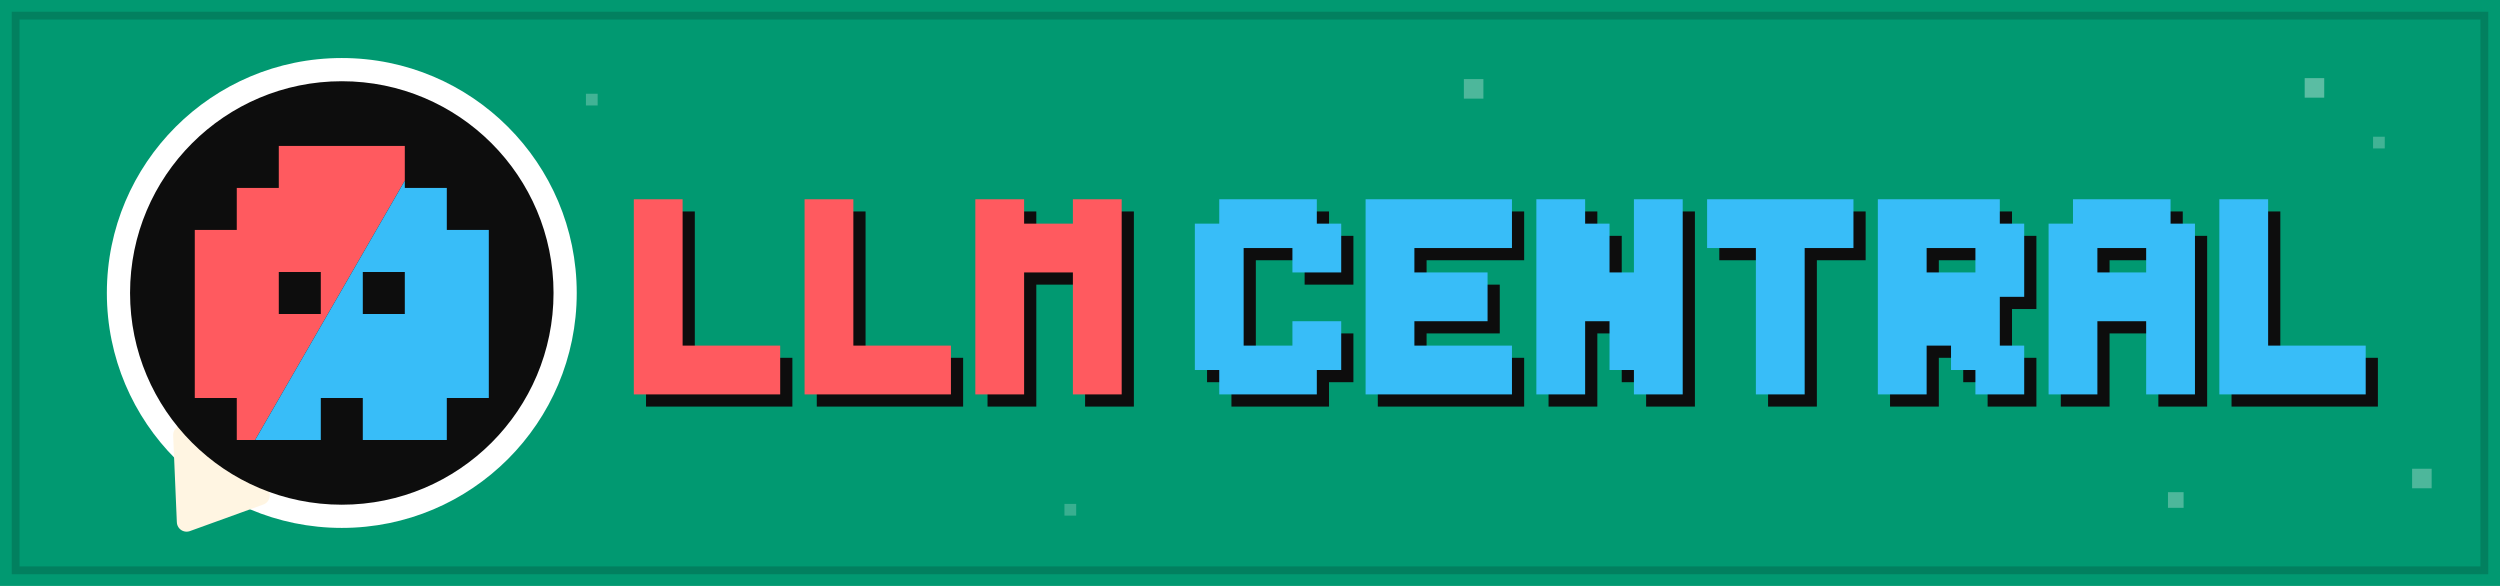
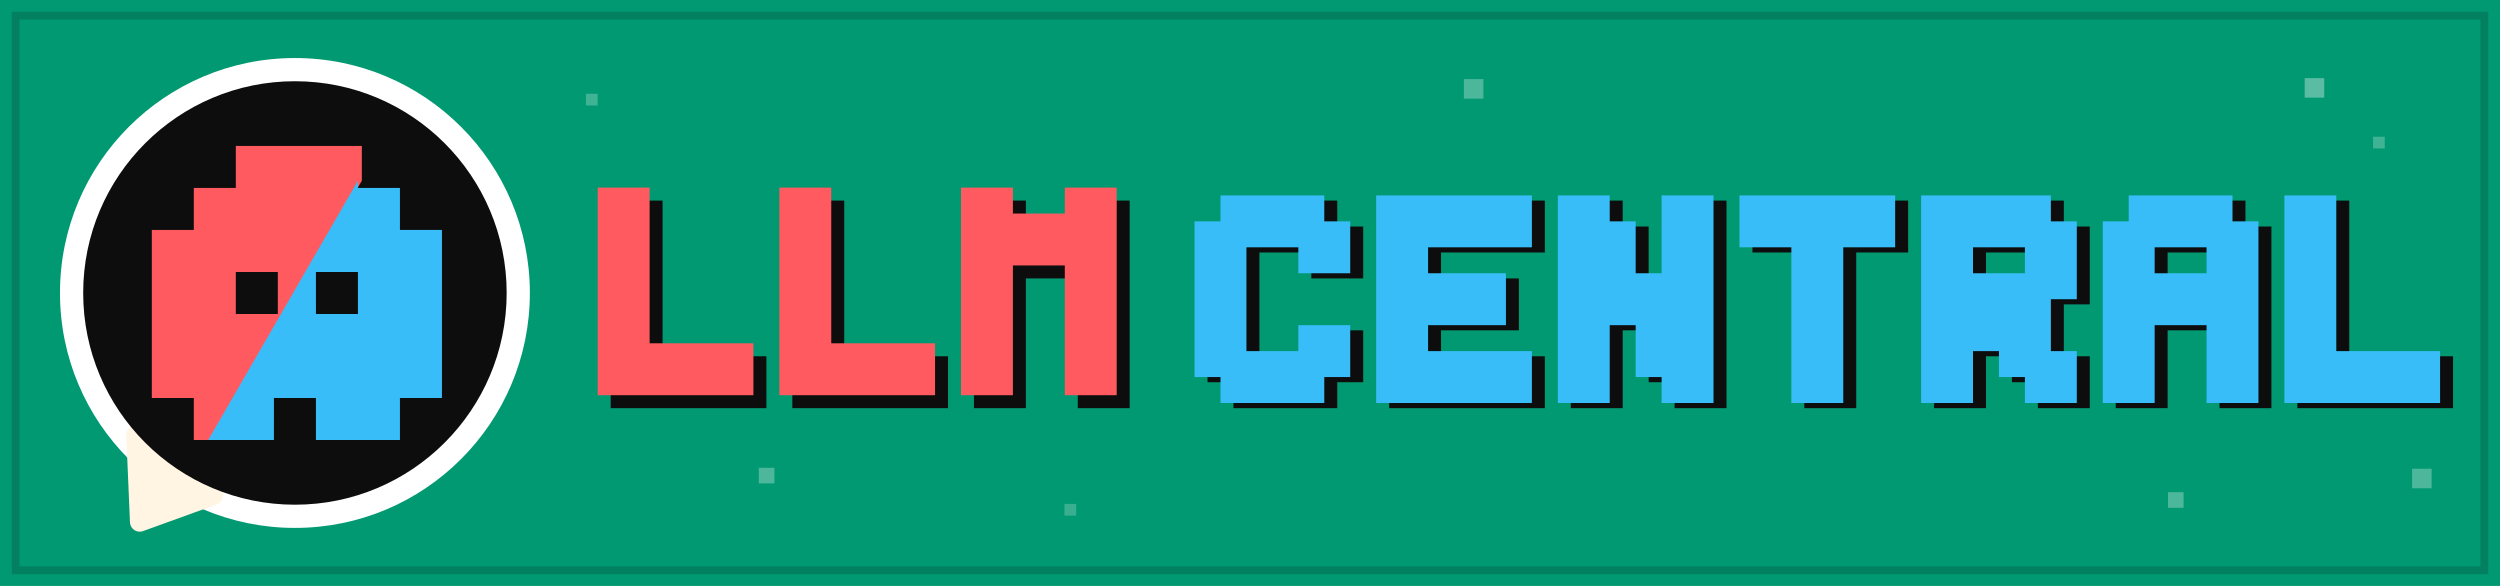
- <svg xmlns="http://www.w3.org/2000/svg" version="1.1" width="1280" height="300" viewBox="-128 362 1280 300">
+ <svg xmlns="http://www.w3.org/2000/svg" version="1.1" width="1280" height="300" viewBox="0 0 1280 300">
  <defs>
</defs>
-   <g data-editor-group="true" transform="matrix(1 0 0 1 512 512)">
+   <g data-editor-group="true" transform="matrix(1 0 0 1 640 150)">
    <g style="">
      <rect style="fill: rgb(1,153,113)" x="-640" y="-150" width="1280" height="300" />
      <rect style="stroke: rgb(2,128,95); stroke-width: 4; fill: none" x="-632" y="-142" width="1264" height="284" />
      <rect style="fill: rgb(255,255,255); opacity: 0.35" x="540" y="-110" width="10" height="10" />
      <rect style="fill: rgb(255,255,255); opacity: 0.25" x="575" y="-80" width="6" height="6" />
      <rect style="fill: rgb(255,255,255); opacity: 0.3" x="470" y="102" width="8" height="8" />
      <rect style="fill: rgb(255,255,255); opacity: 0.25" x="-340" y="-102" width="6" height="6" />
      <rect style="fill: rgb(255,255,255); opacity: 0.3" x="595" y="90" width="10" height="10" />
      <rect style="fill: rgb(255,255,255); opacity: 0.22" x="-95" y="108" width="6" height="6" />
-       <circle style="fill: rgb(255,255,255)" cx="-465" cy="0" r="120.29" />
-       <path style="stroke: rgb(255,245,226); stroke-width: 10; stroke-linecap: round; stroke-linejoin: round; fill: rgb(255,245,226)" stroke-linecap="round" d="M-506.868 103.612L-546.351 72.71-544.459 117.213Z" />
-       <circle style="fill: rgb(13,13,13)" cx="-465" cy="0" r="108.41" />
-       <path style="fill: rgb(255,90,95); fill-rule: evenodd" stroke-linecap="round" d="M-540.274-32.26L-540.274 53.768-518.767 53.768-518.767 75.275-509.39 75.275-432.739-57.484-432.739-75.274-497.26-75.274-497.26-53.767-518.767-53.767-518.776-32.26ZM-497.26-10.745L-475.753-10.753-475.753 10.754-497.26 10.754Z" />
-       <path style="fill: rgb(56,189,248); fill-rule: evenodd" stroke-linecap="round" d="M-475.753 75.275L-475.745 53.768-454.247 53.768-454.247 75.275-411.233 75.275-411.233 53.768-389.726 53.768-389.726-32.26-411.233-32.26-411.233-53.767-432.731-53.767-432.74-57.484-509.39 75.275ZM-454.238 10.754L-454.247-10.753-432.74-10.753-432.74 10.754Z" />
-       <path style="fill: rgb(13,13,13)" stroke-linecap="round" d="M-309.235-41.735L-284.257-41.735-284.257-29.246-309.235-29.246ZM-309.235-29.246L-284.257-29.246-284.257-16.757-309.235-16.757ZM-309.235-16.757L-284.257-16.757-284.257-4.268-309.235-4.268ZM-309.235-4.268L-284.257-4.268-284.257 8.221-309.235 8.221ZM-309.235 8.221L-284.257 8.221-284.257 20.71-309.235 20.71ZM-309.235 20.71L-284.257 20.71-284.257 33.199-309.235 33.199ZM-309.235 33.199L-234.301 33.199-234.301 45.688-309.235 45.688ZM-309.235 45.688L-234.301 45.688-234.301 58.177-309.235 58.177ZM-221.812-41.735L-196.834-41.735-196.834-29.246-221.812-29.246ZM-221.812-29.246L-196.834-29.246-196.834-16.757-221.812-16.757ZM-221.812-16.757L-196.834-16.757-196.834-4.268-221.812-4.268ZM-221.812-4.268L-196.834-4.268-196.834 8.221-221.812 8.221ZM-221.812 8.221L-196.834 8.221-196.834 20.71-221.812 20.71ZM-221.812 20.71L-196.834 20.71-196.834 33.199-221.812 33.199ZM-221.812 33.199L-146.878 33.199-146.878 45.688-221.812 45.688ZM-221.812 45.688L-146.878 45.688-146.878 58.177-221.812 58.177ZM-134.389-41.735L-109.411-41.735-109.411-29.246-134.389-29.246ZM-84.433-41.735L-59.455-41.735-59.455-29.246-84.433-29.246ZM-134.389-29.246L-59.455-29.246-59.455-16.757-134.389-16.757ZM-134.389-16.757L-59.455-16.757-59.455-4.268-134.389-4.268ZM-134.389-4.268L-109.411-4.268-109.411 8.221-134.389 8.221ZM-84.433-4.268L-59.455-4.268-59.455 8.221-84.433 8.221ZM-134.389 8.221L-109.411 8.221-109.411 20.71-134.389 20.71ZM-84.433 8.221L-59.455 8.221-59.455 20.71-84.433 20.71ZM-134.389 20.71L-109.411 20.71-109.411 33.199-134.389 33.199ZM-84.433 20.71L-59.455 20.71-59.455 33.199-84.433 33.199ZM-134.389 33.199L-109.411 33.199-109.411 45.688-134.389 45.688ZM-84.433 33.199L-59.455 33.199-59.455 45.688-84.433 45.688ZM-134.389 45.688L-109.411 45.688-109.411 58.177-134.389 58.177ZM-84.433 45.688L-59.455 45.688-59.455 58.177-84.433 58.177Z" />
-       <path style="fill: rgb(13,13,13)" stroke-linecap="round" d="M-9.501-41.735L40.456-41.735 40.456-29.246-9.501-29.246ZM-21.989-29.246L52.944-29.246 52.944-16.757-21.989-16.757ZM-21.989-16.757L2.989-16.757 2.989-4.268-21.989-4.268ZM27.966-16.757L52.944-16.757 52.944-4.268 27.966-4.268ZM-21.989-4.268L2.989-4.268 2.989 8.221-21.989 8.221ZM-21.989 8.221L2.989 8.221 2.989 20.71-21.989 20.71ZM-21.989 20.71L2.989 20.71 2.989 33.199-21.989 33.199ZM27.966 20.71L52.944 20.71 52.944 33.199 27.966 33.199ZM-21.989 33.199L52.944 33.199 52.944 45.688-21.989 45.688ZM-9.501 45.688L40.456 45.688 40.456 58.177-9.501 58.177ZM65.433-41.735L140.368-41.735 140.368-29.246 65.433-29.246ZM65.433-29.246L140.368-29.246 140.368-16.757 65.433-16.757ZM65.433-16.757L90.412-16.757 90.412-4.268 65.433-4.268ZM65.433-4.268L127.879-4.268 127.879 8.221 65.433 8.221ZM65.433 8.221L127.879 8.221 127.879 20.71 65.433 20.71ZM65.433 20.71L90.412 20.71 90.412 33.199 65.433 33.199ZM65.433 33.199L140.368 33.199 140.368 45.688 65.433 45.688ZM65.433 45.688L140.368 45.688 140.368 58.177 65.433 58.177ZM152.857-41.735L177.834-41.735 177.834-29.246 152.857-29.246ZM202.812-41.735L227.791-41.735 227.791-29.246 202.812-29.246ZM152.857-29.246L190.323-29.246 190.323-16.757 152.857-16.757ZM202.812-29.246L227.791-29.246 227.791-16.757 202.812-16.757ZM152.857-16.757L190.323-16.757 190.323-4.268 152.857-4.268ZM202.812-16.757L227.791-16.757 227.791-4.268 202.812-4.268ZM152.857-4.268L227.791-4.268 227.791 8.221 152.857 8.221ZM152.857 8.221L227.791 8.221 227.791 20.71 152.857 20.71ZM152.857 20.71L177.834 20.71 177.834 33.199 152.857 33.199ZM190.323 20.71L227.791 20.71 227.791 33.199 190.323 33.199ZM152.857 33.199L177.834 33.199 177.834 45.688 152.857 45.688ZM190.323 33.199L227.791 33.199 227.791 45.688 190.323 45.688ZM152.857 45.688L177.834 45.688 177.834 58.177 152.857 58.177ZM202.812 45.688L227.791 45.688 227.791 58.177 202.812 58.177ZM240.28-41.735L315.214-41.735 315.214-29.246 240.28-29.246ZM240.28-29.246L315.214-29.246 315.214-16.757 240.28-16.757ZM265.257-16.757L290.236-16.757 290.236-4.268 265.257-4.268ZM265.257-4.268L290.236-4.268 290.236 8.221 265.257 8.221ZM265.257 8.221L290.236 8.221 290.236 20.71 265.257 20.71ZM265.257 20.71L290.236 20.71 290.236 33.199 265.257 33.199ZM265.257 33.199L290.236 33.199 290.236 45.688 265.257 45.688ZM265.257 45.688L290.236 45.688 290.236 58.177 265.257 58.177ZM327.702-41.735L390.147-41.735 390.147-29.246 327.702-29.246ZM327.702-29.246L402.637-29.246 402.637-16.757 327.702-16.757ZM327.702-16.757L352.68-16.757 352.68-4.268 327.702-4.268ZM377.659-16.757L402.637-16.757 402.637-4.268 377.659-4.268ZM327.702-4.268L402.637-4.268 402.637 8.221 327.702 8.221ZM327.702 8.221L390.147 8.221 390.147 20.71 327.702 20.71ZM327.702 20.71L390.147 20.71 390.147 33.199 327.702 33.199ZM327.702 33.199L352.68 33.199 352.68 45.688 327.702 45.688ZM365.17 33.199L402.637 33.199 402.637 45.688 365.17 45.688ZM327.702 45.688L352.68 45.688 352.68 58.177 327.702 58.177ZM377.659 45.688L402.637 45.688 402.637 58.177 377.659 58.177ZM427.615-41.735L477.57-41.735 477.57-29.246 427.615-29.246ZM415.125-29.246L490.06-29.246 490.06-16.757 415.125-16.757ZM415.125-16.757L440.103-16.757 440.103-4.268 415.125-4.268ZM465.082-16.757L490.06-16.757 490.06-4.268 465.082-4.268ZM415.125-4.268L490.06-4.268 490.06 8.221 415.125 8.221ZM415.125 8.221L490.06 8.221 490.06 20.71 415.125 20.71ZM415.125 20.71L440.103 20.71 440.103 33.199 415.125 33.199ZM465.082 20.71L490.06 20.71 490.06 33.199 465.082 33.199ZM415.125 33.199L440.103 33.199 440.103 45.688 415.125 45.688ZM465.082 33.199L490.06 33.199 490.06 45.688 465.082 45.688ZM415.125 45.688L440.103 45.688 440.103 58.177 415.125 58.177ZM465.082 45.688L490.06 45.688 490.06 58.177 465.082 58.177ZM502.548-41.735L527.527-41.735 527.527-29.246 502.548-29.246ZM502.548-29.246L527.527-29.246 527.527-16.757 502.548-16.757ZM502.548-16.757L527.527-16.757 527.527-4.268 502.548-4.268ZM502.548-4.268L527.527-4.268 527.527 8.221 502.548 8.221ZM502.548 8.221L527.527 8.221 527.527 20.71 502.548 20.71ZM502.548 20.71L527.527 20.71 527.527 33.199 502.548 33.199ZM502.548 33.199L577.482 33.199 577.482 45.688 502.548 45.688ZM502.548 45.688L577.482 45.688 577.482 58.177 502.548 58.177Z" />
-       <path style="fill: rgb(255,90,95)" stroke-linecap="round" d="M-315.48-47.98L-290.502-47.98-290.502-35.491-315.48-35.491ZM-315.48-35.491L-290.502-35.491-290.502-23.002-315.48-23.002ZM-315.48-23.002L-290.502-23.002-290.502-10.513-315.48-10.513ZM-315.48-10.513L-290.502-10.513-290.502 1.976-315.48 1.976ZM-315.48 1.976L-290.502 1.976-290.502 14.465-315.48 14.465ZM-315.48 14.465L-290.502 14.465-290.502 26.954-315.48 26.954ZM-315.48 26.954L-240.546 26.954-240.546 39.443-315.48 39.443ZM-315.48 39.443L-240.546 39.443-240.546 51.932-315.48 51.932ZM-228.057-47.98L-203.079-47.98-203.079-35.491-228.057-35.491ZM-228.057-35.491L-203.079-35.491-203.079-23.002-228.057-23.002ZM-228.057-23.002L-203.079-23.002-203.079-10.513-228.057-10.513ZM-228.057-10.513L-203.079-10.513-203.079 1.976-228.057 1.976ZM-228.057 1.976L-203.079 1.976-203.079 14.465-228.057 14.465ZM-228.057 14.465L-203.079 14.465-203.079 26.954-228.057 26.954ZM-228.057 26.954L-153.123 26.954-153.123 39.443-228.057 39.443ZM-228.057 39.443L-153.123 39.443-153.123 51.932-228.057 51.932ZM-140.634-47.98L-115.656-47.98-115.656-35.491-140.634-35.491ZM-90.678-47.98L-65.7-47.98-65.7-35.491-90.678-35.491ZM-140.634-35.491L-65.7-35.491-65.7-23.002-140.634-23.002ZM-140.634-23.002L-65.7-23.002-65.7-10.513-140.634-10.513ZM-140.634-10.513L-115.656-10.513-115.656 1.976-140.634 1.976ZM-90.678-10.513L-65.7-10.513-65.7 1.976-90.678 1.976ZM-140.634 1.976L-115.656 1.976-115.656 14.465-140.634 14.465ZM-90.678 1.976L-65.7 1.976-65.7 14.465-90.678 14.465ZM-140.634 14.465L-115.656 14.465-115.656 26.954-140.634 26.954ZM-90.678 14.465L-65.7 14.465-65.7 26.954-90.678 26.954ZM-140.634 26.954L-115.656 26.954-115.656 39.443-140.634 39.443ZM-90.678 26.954L-65.7 26.954-65.7 39.443-90.678 39.443ZM-140.634 39.443L-115.656 39.443-115.656 51.932-140.634 51.932ZM-90.678 39.443L-65.7 39.443-65.7 51.932-90.678 51.932Z" />
-       <path style="fill: rgb(56,189,248)" stroke-linecap="round" d="M-15.745-47.98L34.211-47.98 34.211-35.491-15.745-35.491ZM-28.234-35.491L46.7-35.491 46.7-23.002-28.234-23.002ZM-28.234-23.002L-3.256-23.002-3.256-10.513-28.234-10.513ZM21.722-23.002L46.7-23.002 46.7-10.513 21.722-10.513ZM-28.234-10.513L-3.256-10.513-3.256 1.976-28.234 1.976ZM-28.234 1.976L-3.256 1.976-3.256 14.465-28.234 14.465ZM-28.234 14.465L-3.256 14.465-3.256 26.954-28.234 26.954ZM21.722 14.465L46.7 14.465 46.7 26.954 21.722 26.954ZM-28.234 26.954L46.7 26.954 46.7 39.443-28.234 39.443ZM-15.745 39.443L34.211 39.443 34.211 51.932-15.745 51.932ZM59.189-47.98L134.123-47.98 134.123-35.491 59.189-35.491ZM59.189-35.491L134.123-35.491 134.123-23.002 59.189-23.002ZM59.189-23.002L84.167-23.002 84.167-10.513 59.189-10.513ZM59.189-10.513L121.634-10.513 121.634 1.976 59.189 1.976ZM59.189 1.976L121.634 1.976 121.634 14.465 59.189 14.465ZM59.189 14.465L84.167 14.465 84.167 26.954 59.189 26.954ZM59.189 26.954L134.123 26.954 134.123 39.443 59.189 39.443ZM59.189 39.443L134.123 39.443 134.123 51.932 59.189 51.932ZM146.612-47.98L171.59-47.98 171.59-35.491 146.612-35.491ZM196.568-47.98L221.546-47.98 221.546-35.491 196.568-35.491ZM146.612-35.491L184.079-35.491 184.079-23.002 146.612-23.002ZM196.568-35.491L221.546-35.491 221.546-23.002 196.568-23.002ZM146.612-23.002L184.079-23.002 184.079-10.513 146.612-10.513ZM196.568-23.002L221.546-23.002 221.546-10.513 196.568-10.513ZM146.612-10.513L221.546-10.513 221.546 1.976 146.612 1.976ZM146.612 1.976L221.546 1.976 221.546 14.465 146.612 14.465ZM146.612 14.465L171.59 14.465 171.59 26.954 146.612 26.954ZM184.079 14.465L221.546 14.465 221.546 26.954 184.079 26.954ZM146.612 26.954L171.59 26.954 171.59 39.443 146.612 39.443ZM184.079 26.954L221.546 26.954 221.546 39.443 184.079 39.443ZM146.612 39.443L171.59 39.443 171.59 51.932 146.612 51.932ZM196.568 39.443L221.546 39.443 221.546 51.932 196.568 51.932ZM234.035-47.98L308.969-47.98 308.969-35.491 234.035-35.491ZM234.035-35.491L308.969-35.491 308.969-23.002 234.035-23.002ZM259.013-23.002L283.991-23.002 283.991-10.513 259.013-10.513ZM259.013-10.513L283.991-10.513 283.991 1.976 259.013 1.976ZM259.013 1.976L283.991 1.976 283.991 14.465 259.013 14.465ZM259.013 14.465L283.991 14.465 283.991 26.954 259.013 26.954ZM259.013 26.954L283.991 26.954 283.991 39.443 259.013 39.443ZM259.013 39.443L283.991 39.443 283.991 51.932 259.013 51.932ZM321.458-47.98L383.903-47.98 383.903-35.491 321.458-35.491ZM321.458-35.491L396.392-35.491 396.392-23.002 321.458-23.002ZM321.458-23.002L346.436-23.002 346.436-10.513 321.458-10.513ZM371.414-23.002L396.392-23.002 396.392-10.513 371.414-10.513ZM321.458-10.513L396.392-10.513 396.392 1.976 321.458 1.976ZM321.458 1.976L383.903 1.976 383.903 14.465 321.458 14.465ZM321.458 14.465L383.903 14.465 383.903 26.954 321.458 26.954ZM321.458 26.954L346.436 26.954 346.436 39.443 321.458 39.443ZM358.925 26.954L396.392 26.954 396.392 39.443 358.925 39.443ZM321.458 39.443L346.436 39.443 346.436 51.932 321.458 51.932ZM371.414 39.443L396.392 39.443 396.392 51.932 371.414 51.932ZM421.37-47.98L471.326-47.98 471.326-35.491 421.37-35.491ZM408.881-35.491L483.815-35.491 483.815-23.002 408.881-23.002ZM408.881-23.002L433.859-23.002 433.859-10.513 408.881-10.513ZM458.837-23.002L483.815-23.002 483.815-10.513 458.837-10.513ZM408.881-10.513L483.815-10.513 483.815 1.976 408.881 1.976ZM408.881 1.976L483.815 1.976 483.815 14.465 408.881 14.465ZM408.881 14.465L433.859 14.465 433.859 26.954 408.881 26.954ZM458.837 14.465L483.815 14.465 483.815 26.954 458.837 26.954ZM408.881 26.954L433.859 26.954 433.859 39.443 408.881 39.443ZM458.837 26.954L483.815 26.954 483.815 39.443 458.837 39.443ZM408.881 39.443L433.859 39.443 433.859 51.932 408.881 51.932ZM458.837 39.443L483.815 39.443 483.815 51.932 458.837 51.932ZM496.304-47.98L521.282-47.98 521.282-35.491 496.304-35.491ZM496.304-35.491L521.282-35.491 521.282-23.002 496.304-23.002ZM496.304-23.002L521.282-23.002 521.282-10.513 496.304-10.513ZM496.304-10.513L521.282-10.513 521.282 1.976 496.304 1.976ZM496.304 1.976L521.282 1.976 521.282 14.465 496.304 14.465ZM496.304 14.465L521.282 14.465 521.282 26.954 496.304 26.954ZM496.304 26.954L571.238 26.954 571.238 39.443 496.304 39.443ZM496.304 39.443L571.238 39.443 571.238 51.932 496.304 51.932Z" />
+       <circle style="fill: rgb(255,255,255)" cx="-489" cy="0" r="120.29" />
+       <path style="stroke: rgb(255,245,226); stroke-width: 10; stroke-linecap: round; stroke-linejoin: round; fill: rgb(255,245,226)" stroke-linecap="round" d="M-530.868 103.612L-570.351 72.71-568.459 117.213Z" />
+       <circle style="fill: rgb(13,13,13)" cx="-489" cy="0" r="108.41" />
+       <path style="stroke-linecap: round; fill: rgb(255,90,95); fill-rule: evenodd" stroke-linecap="round" d="M-562.274-32.26L-562.274 53.768-540.767 53.768-540.767 75.275-531.39 75.275-454.739-57.484-454.739-75.274-519.26-75.274-519.26-53.767-540.767-53.767-540.776-32.26ZM-519.26-10.745L-497.753-10.753-497.753 10.754-519.26 10.754Z" />
+       <path style="stroke-linecap: round; fill: rgb(56,189,248); fill-rule: evenodd" stroke-linecap="round" d="M-499.753 75.275L-499.745 53.768-478.247 53.768-478.247 75.275-435.233 75.275-435.233 53.768-413.726 53.768-413.726-32.26-435.233-32.26-435.233-53.767-456.731-53.767-456.74-57.484-533.39 75.275ZM-478.238 10.754L-478.247-10.753-456.74-10.753-456.74 10.754Z" />
+       <g transform="translate(0 -4)">
+         <path style="stroke-linecap: round; fill: rgb(13,13,13)" stroke-linecap="round" d="M-327.325-43.305L-300.754-43.305-300.754-30.019-327.325-30.019ZM-327.325-30.019L-300.754-30.019-300.754-16.733-327.325-16.733ZM-327.325-16.733L-300.754-16.733-300.754-3.447-327.325-3.447ZM-327.325-3.447L-300.754-3.447-300.754 9.838-327.325 9.838ZM-327.325 9.838L-300.754 9.838-300.754 23.124-327.325 23.124ZM-327.325 23.124L-300.754 23.124-300.754 36.41-327.325 36.41ZM-327.325 36.41L-247.611 36.41-247.611 49.696-327.325 49.696ZM-327.325 49.696L-247.611 49.696-247.611 62.981-327.325 62.981ZM-234.325-43.305L-207.753-43.305-207.753-30.019-234.325-30.019ZM-234.325-30.019L-207.753-30.019-207.753-16.733-234.325-16.733ZM-234.325-16.733L-207.753-16.733-207.753-3.447-234.325-3.447ZM-234.325-3.447L-207.753-3.447-207.753 9.838-234.325 9.838ZM-234.325 9.838L-207.753 9.838-207.753 23.124-234.325 23.124ZM-234.325 23.124L-207.753 23.124-207.753 36.41-234.325 36.41ZM-234.325 36.41L-154.61 36.41-154.61 49.696-234.325 49.696ZM-234.325 49.696L-154.61 49.696-154.61 62.981-234.325 62.981ZM-141.324-43.305L-114.752-43.305-114.752-30.019-141.324-30.019ZM-88.181-43.305L-61.609-43.305-61.609-30.019-88.181-30.019ZM-141.324-30.019L-61.609-30.019-61.609-16.733-141.324-16.733ZM-141.324-16.733L-61.609-16.733-61.609-3.447-141.324-3.447ZM-141.324-3.447L-114.752-3.447-114.752 9.838-141.324 9.838ZM-88.181-3.447L-61.609-3.447-61.609 9.838-88.181 9.838ZM-141.324 9.838L-114.752 9.838-114.752 23.124-141.324 23.124ZM-88.181 9.838L-61.609 9.838-61.609 23.124-88.181 23.124ZM-141.324 23.124L-114.752 23.124-114.752 36.41-141.324 36.41ZM-88.181 23.124L-61.609 23.124-61.609 36.41-88.181 36.41ZM-141.324 36.41L-114.752 36.41-114.752 49.696-141.324 49.696ZM-88.181 36.41L-61.609 36.41-61.609 49.696-88.181 49.696ZM-141.324 49.696L-114.752 49.696-114.752 62.981-141.324 62.981ZM-88.181 49.696L-61.609 49.696-61.609 62.981-88.181 62.981Z" />
+         <path style="stroke-linecap: round; fill: rgb(13,13,13)" stroke-linecap="round" d="M-8.466-43.305L44.677-43.305 44.677-30.019-8.466-30.019ZM-21.752-30.019L57.962-30.019 57.962-16.733-21.752-16.733ZM-21.752-16.733L4.819-16.733 4.819-3.447-21.752-3.447ZM31.391-16.733L57.962-16.733 57.962-3.447 31.391-3.447ZM-21.752-3.447L4.819-3.447 4.819 9.838-21.752 9.838ZM-21.752 9.838L4.819 9.838 4.819 23.124-21.752 23.124ZM-21.752 23.124L4.819 23.124 4.819 36.41-21.752 36.41ZM31.391 23.124L57.962 23.124 57.962 36.41 31.391 36.41ZM-21.752 36.41L57.962 36.41 57.962 49.696-21.752 49.696ZM-8.466 49.696L44.677 49.696 44.677 62.981-8.466 62.981ZM71.248-43.305L150.963-43.305 150.963-30.019 71.248-30.019ZM71.248-30.019L150.963-30.019 150.963-16.733 71.248-16.733ZM71.248-16.733L97.82-16.733 97.82-3.447 71.248-3.447ZM71.248-3.447L137.677-3.447 137.677 9.838 71.248 9.838ZM71.248 9.838L137.677 9.838 137.677 23.124 71.248 23.124ZM71.248 23.124L97.82 23.124 97.82 36.41 71.248 36.41ZM71.248 36.41L150.963 36.41 150.963 49.696 71.248 49.696ZM71.248 49.696L150.963 49.696 150.963 62.981 71.248 62.981ZM164.249-43.305L190.821-43.305 190.821-30.019 164.249-30.019ZM217.392-43.305L243.964-43.305 243.964-30.019 217.392-30.019ZM164.249-30.019L204.106-30.019 204.106-16.733 164.249-16.733ZM217.392-30.019L243.964-30.019 243.964-16.733 217.392-16.733ZM164.249-16.733L204.106-16.733 204.106-3.447 164.249-3.447ZM217.392-16.733L243.964-16.733 243.964-3.447 217.392-3.447ZM164.249-3.447L243.964-3.447 243.964 9.838 164.249 9.838ZM164.249 9.838L243.964 9.838 243.964 23.124 164.249 23.124ZM164.249 23.124L190.821 23.124 190.821 36.41 164.249 36.41ZM204.106 23.124L243.964 23.124 243.964 36.41 204.106 36.41ZM164.249 36.41L190.821 36.41 190.821 49.696 164.249 49.696ZM204.106 36.41L243.964 36.41 243.964 49.696 204.106 49.696ZM164.249 49.696L190.821 49.696 190.821 62.981 164.249 62.981ZM217.392 49.696L243.964 49.696 243.964 62.981 217.392 62.981ZM257.25-43.305L336.964-43.305 336.964-30.019 257.25-30.019ZM257.25-30.019L336.964-30.019 336.964-16.733 257.25-16.733ZM283.821-16.733L310.393-16.733 310.393-3.447 283.821-3.447ZM283.821-3.447L310.393-3.447 310.393 9.838 283.821 9.838ZM283.821 9.838L310.393 9.838 310.393 23.124 283.821 23.124ZM283.821 23.124L310.393 23.124 310.393 36.41 283.821 36.41ZM283.821 36.41L310.393 36.41 310.393 49.696 283.821 49.696ZM283.821 49.696L310.393 49.696 310.393 62.981 283.821 62.981ZM350.25-43.305L416.679-43.305 416.679-30.019 350.25-30.019ZM350.25-30.019L429.965-30.019 429.965-16.733 350.25-16.733ZM350.25-16.733L376.822-16.733 376.822-3.447 350.25-3.447ZM403.393-16.733L429.965-16.733 429.965-3.447 403.393-3.447ZM350.25-3.447L429.965-3.447 429.965 9.838 350.25 9.838ZM350.25 9.838L416.679 9.838 416.679 23.124 350.25 23.124ZM350.25 23.124L416.679 23.124 416.679 36.41 350.25 36.41ZM350.25 36.41L376.822 36.41 376.822 49.696 350.25 49.696ZM390.107 36.41L429.965 36.41 429.965 49.696 390.107 49.696ZM350.25 49.696L376.822 49.696 376.822 62.981 350.25 62.981ZM403.393 49.696L429.965 49.696 429.965 62.981 403.393 62.981ZM456.536-43.305L509.68-43.305 509.68-30.019 456.536-30.019ZM443.251-30.019L522.965-30.019 522.965-16.733 443.251-16.733ZM443.251-16.733L469.822-16.733 469.822-3.447 443.251-3.447ZM496.394-16.733L522.965-16.733 522.965-3.447 496.394-3.447ZM443.251-3.447L522.965-3.447 522.965 9.838 443.251 9.838ZM443.251 9.838L522.965 9.838 522.965 23.124 443.251 23.124ZM443.251 23.124L469.822 23.124 469.822 36.41 443.251 36.41ZM496.394 23.124L522.965 23.124 522.965 36.41 496.394 36.41ZM443.251 36.41L469.822 36.41 469.822 49.696 443.251 49.696ZM496.394 36.41L522.965 36.41 522.965 49.696 496.394 49.696ZM443.251 49.696L469.822 49.696 469.822 62.981 443.251 62.981ZM496.394 49.696L522.965 49.696 522.965 62.981 496.394 62.981ZM536.251-43.305L562.823-43.305 562.823-30.019 536.251-30.019ZM536.251-30.019L562.823-30.019 562.823-16.733 536.251-16.733ZM536.251-16.733L562.823-16.733 562.823-3.447 536.251-3.447ZM536.251-3.447L562.823-3.447 562.823 9.838 536.251 9.838ZM536.251 9.838L562.823 9.838 562.823 23.124 536.251 23.124ZM536.251 23.124L562.823 23.124 562.823 36.41 536.251 36.41ZM536.251 36.41L615.966 36.41 615.966 49.696 536.251 49.696ZM536.251 49.696L615.966 49.696 615.966 62.981 536.251 62.981Z" />
+         <path style="stroke-linecap: round; fill: rgb(255,90,95)" stroke-linecap="round" d="M-333.968-49.948L-307.397-49.948-307.397-36.662-333.968-36.662ZM-333.968-36.662L-307.397-36.662-307.397-23.376-333.968-23.376ZM-333.968-23.376L-307.397-23.376-307.397-10.09-333.968-10.09ZM-333.968-10.09L-307.397-10.09-307.397 3.196-333.968 3.196ZM-333.968 3.196L-307.397 3.196-307.397 16.481-333.968 16.481ZM-333.968 16.481L-307.397 16.481-307.397 29.767-333.968 29.767ZM-333.968 29.767L-254.253 29.767-254.253 43.053-333.968 43.053ZM-333.968 43.053L-254.253 43.053-254.253 56.339-333.968 56.339ZM-240.968-49.948L-214.396-49.948-214.396-36.662-240.968-36.662ZM-240.968-36.662L-214.396-36.662-214.396-23.376-240.968-23.376ZM-240.968-23.376L-214.396-23.376-214.396-10.09-240.968-10.09ZM-240.968-10.09L-214.396-10.09-214.396 3.196-240.968 3.196ZM-240.968 3.196L-214.396 3.196-214.396 16.481-240.968 16.481ZM-240.968 16.481L-214.396 16.481-214.396 29.767-240.968 29.767ZM-240.968 29.767L-161.253 29.767-161.253 43.053-240.968 43.053ZM-240.968 43.053L-161.253 43.053-161.253 56.339-240.968 56.339ZM-147.967-49.948L-121.395-49.948-121.395-36.662-147.967-36.662ZM-94.824-49.948L-68.252-49.948-68.252-36.662-94.824-36.662ZM-147.967-36.662L-68.252-36.662-68.252-23.376-147.967-23.376ZM-147.967-23.376L-68.252-23.376-68.252-10.09-147.967-10.09ZM-147.967-10.09L-121.395-10.09-121.395 3.196-147.967 3.196ZM-94.824-10.09L-68.252-10.09-68.252 3.196-94.824 3.196ZM-147.967 3.196L-121.395 3.196-121.395 16.481-147.967 16.481ZM-94.824 3.196L-68.252 3.196-68.252 16.481-94.824 16.481ZM-147.967 16.481L-121.395 16.481-121.395 29.767-147.967 29.767ZM-94.824 16.481L-68.252 16.481-68.252 29.767-94.824 29.767ZM-147.967 29.767L-121.395 29.767-121.395 43.053-147.967 43.053ZM-94.824 29.767L-68.252 29.767-68.252 43.053-94.824 43.053ZM-147.967 43.053L-121.395 43.053-121.395 56.339-147.967 56.339ZM-94.824 43.053L-68.252 43.053-68.252 56.339-94.824 56.339Z" />
+       </g>
+       <path style="stroke-linecap: round; fill: rgb(56,189,248)" stroke-linecap="round" d="M-15.109-49.948L38.034-49.948 38.034-36.662-15.109-36.662ZM-28.395-36.662L51.32-36.662 51.32-23.376-28.395-23.376ZM-28.395-23.376L-1.824-23.376-1.824-10.09-28.395-10.09ZM24.748-23.376L51.32-23.376 51.32-10.09 24.748-10.09ZM-28.395-10.09L-1.824-10.09-1.824 3.196-28.395 3.196ZM-28.395 3.196L-1.824 3.196-1.824 16.481-28.395 16.481ZM-28.395 16.481L-1.824 16.481-1.824 29.767-28.395 29.767ZM24.748 16.481L51.32 16.481 51.32 29.767 24.748 29.767ZM-28.395 29.767L51.32 29.767 51.32 43.053-28.395 43.053ZM-15.109 43.053L38.034 43.053 38.034 56.339-15.109 56.339ZM64.605-49.948L144.32-49.948 144.32-36.662 64.605-36.662ZM64.605-36.662L144.32-36.662 144.32-23.376 64.605-23.376ZM64.605-23.376L91.177-23.376 91.177-10.09 64.605-10.09ZM64.605-10.09L131.034-10.09 131.034 3.196 64.605 3.196ZM64.605 3.196L131.034 3.196 131.034 16.481 64.605 16.481ZM64.605 16.481L91.177 16.481 91.177 29.767 64.605 29.767ZM64.605 29.767L144.32 29.767 144.32 43.053 64.605 43.053ZM64.605 43.053L144.32 43.053 144.32 56.339 64.605 56.339ZM157.606-49.948L184.178-49.948 184.178-36.662 157.606-36.662ZM210.749-49.948L237.321-49.948 237.321-36.662 210.749-36.662ZM157.606-36.662L197.463-36.662 197.463-23.376 157.606-23.376ZM210.749-36.662L237.321-36.662 237.321-23.376 210.749-23.376ZM157.606-23.376L197.463-23.376 197.463-10.09 157.606-10.09ZM210.749-23.376L237.321-23.376 237.321-10.09 210.749-10.09ZM157.606-10.09L237.321-10.09 237.321 3.196 157.606 3.196ZM157.606 3.196L237.321 3.196 237.321 16.481 157.606 16.481ZM157.606 16.481L184.178 16.481 184.178 29.767 157.606 29.767ZM197.463 16.481L237.321 16.481 237.321 29.767 197.463 29.767ZM157.606 29.767L184.178 29.767 184.178 43.053 157.606 43.053ZM197.463 29.767L237.321 29.767 237.321 43.053 197.463 43.053ZM157.606 43.053L184.178 43.053 184.178 56.339 157.606 56.339ZM210.749 43.053L237.321 43.053 237.321 56.339 210.749 56.339ZM250.607-49.948L330.321-49.948 330.321-36.662 250.607-36.662ZM250.607-36.662L330.321-36.662 330.321-23.376 250.607-23.376ZM277.178-23.376L303.75-23.376 303.75-10.09 277.178-10.09ZM277.178-10.09L303.75-10.09 303.75 3.196 277.178 3.196ZM277.178 3.196L303.75 3.196 303.75 16.481 277.178 16.481ZM277.178 16.481L303.75 16.481 303.75 29.767 277.178 29.767ZM277.178 29.767L303.75 29.767 303.75 43.053 277.178 43.053ZM277.178 43.053L303.75 43.053 303.75 56.339 277.178 56.339ZM343.607-49.948L410.036-49.948 410.036-36.662 343.607-36.662ZM343.607-36.662L423.322-36.662 423.322-23.376 343.607-23.376ZM343.607-23.376L370.179-23.376 370.179-10.09 343.607-10.09ZM396.75-23.376L423.322-23.376 423.322-10.09 396.75-10.09ZM343.607-10.09L423.322-10.09 423.322 3.196 343.607 3.196ZM343.607 3.196L410.036 3.196 410.036 16.481 343.607 16.481ZM343.607 16.481L410.036 16.481 410.036 29.767 343.607 29.767ZM343.607 29.767L370.179 29.767 370.179 43.053 343.607 43.053ZM383.464 29.767L423.322 29.767 423.322 43.053 383.464 43.053ZM343.607 43.053L370.179 43.053 370.179 56.339 343.607 56.339ZM396.75 43.053L423.322 43.053 423.322 56.339 396.75 56.339ZM449.894-49.948L503.037-49.948 503.037-36.662 449.894-36.662ZM436.608-36.662L516.322-36.662 516.322-23.376 436.608-23.376ZM436.608-23.376L463.179-23.376 463.179-10.09 436.608-10.09ZM489.751-23.376L516.322-23.376 516.322-10.09 489.751-10.09ZM436.608-10.09L516.322-10.09 516.322 3.196 436.608 3.196ZM436.608 3.196L516.322 3.196 516.322 16.481 436.608 16.481ZM436.608 16.481L463.179 16.481 463.179 29.767 436.608 29.767ZM489.751 16.481L516.322 16.481 516.322 29.767 489.751 29.767ZM436.608 29.767L463.179 29.767 463.179 43.053 436.608 43.053ZM489.751 29.767L516.322 29.767 516.322 43.053 489.751 43.053ZM436.608 43.053L463.179 43.053 463.179 56.339 436.608 56.339ZM489.751 43.053L516.322 43.053 516.322 56.339 489.751 56.339ZM529.608-49.948L556.18-49.948 556.18-36.662 529.608-36.662ZM529.608-36.662L556.18-36.662 556.18-23.376 529.608-23.376ZM529.608-23.376L556.18-23.376 556.18-10.09 529.608-10.09ZM529.608-10.09L556.18-10.09 556.18 3.196 529.608 3.196ZM529.608 3.196L556.18 3.196 556.18 16.481 529.608 16.481ZM529.608 16.481L556.18 16.481 556.18 29.767 529.608 29.767ZM529.608 29.767L609.323 29.767 609.323 43.053 529.608 43.053ZM529.608 43.053L609.323 43.053 609.323 56.339 529.608 56.339Z" />
      <rect style="fill: rgb(255,255,255); opacity: 0.3" x="109.5" y="-109.5" width="10" height="10" />
+       <rect style="fill: rgb(255,255,255); opacity: 0.3" x="-251.5" y="89.5" width="8" height="8" />
    </g>
  </g>
</svg>
